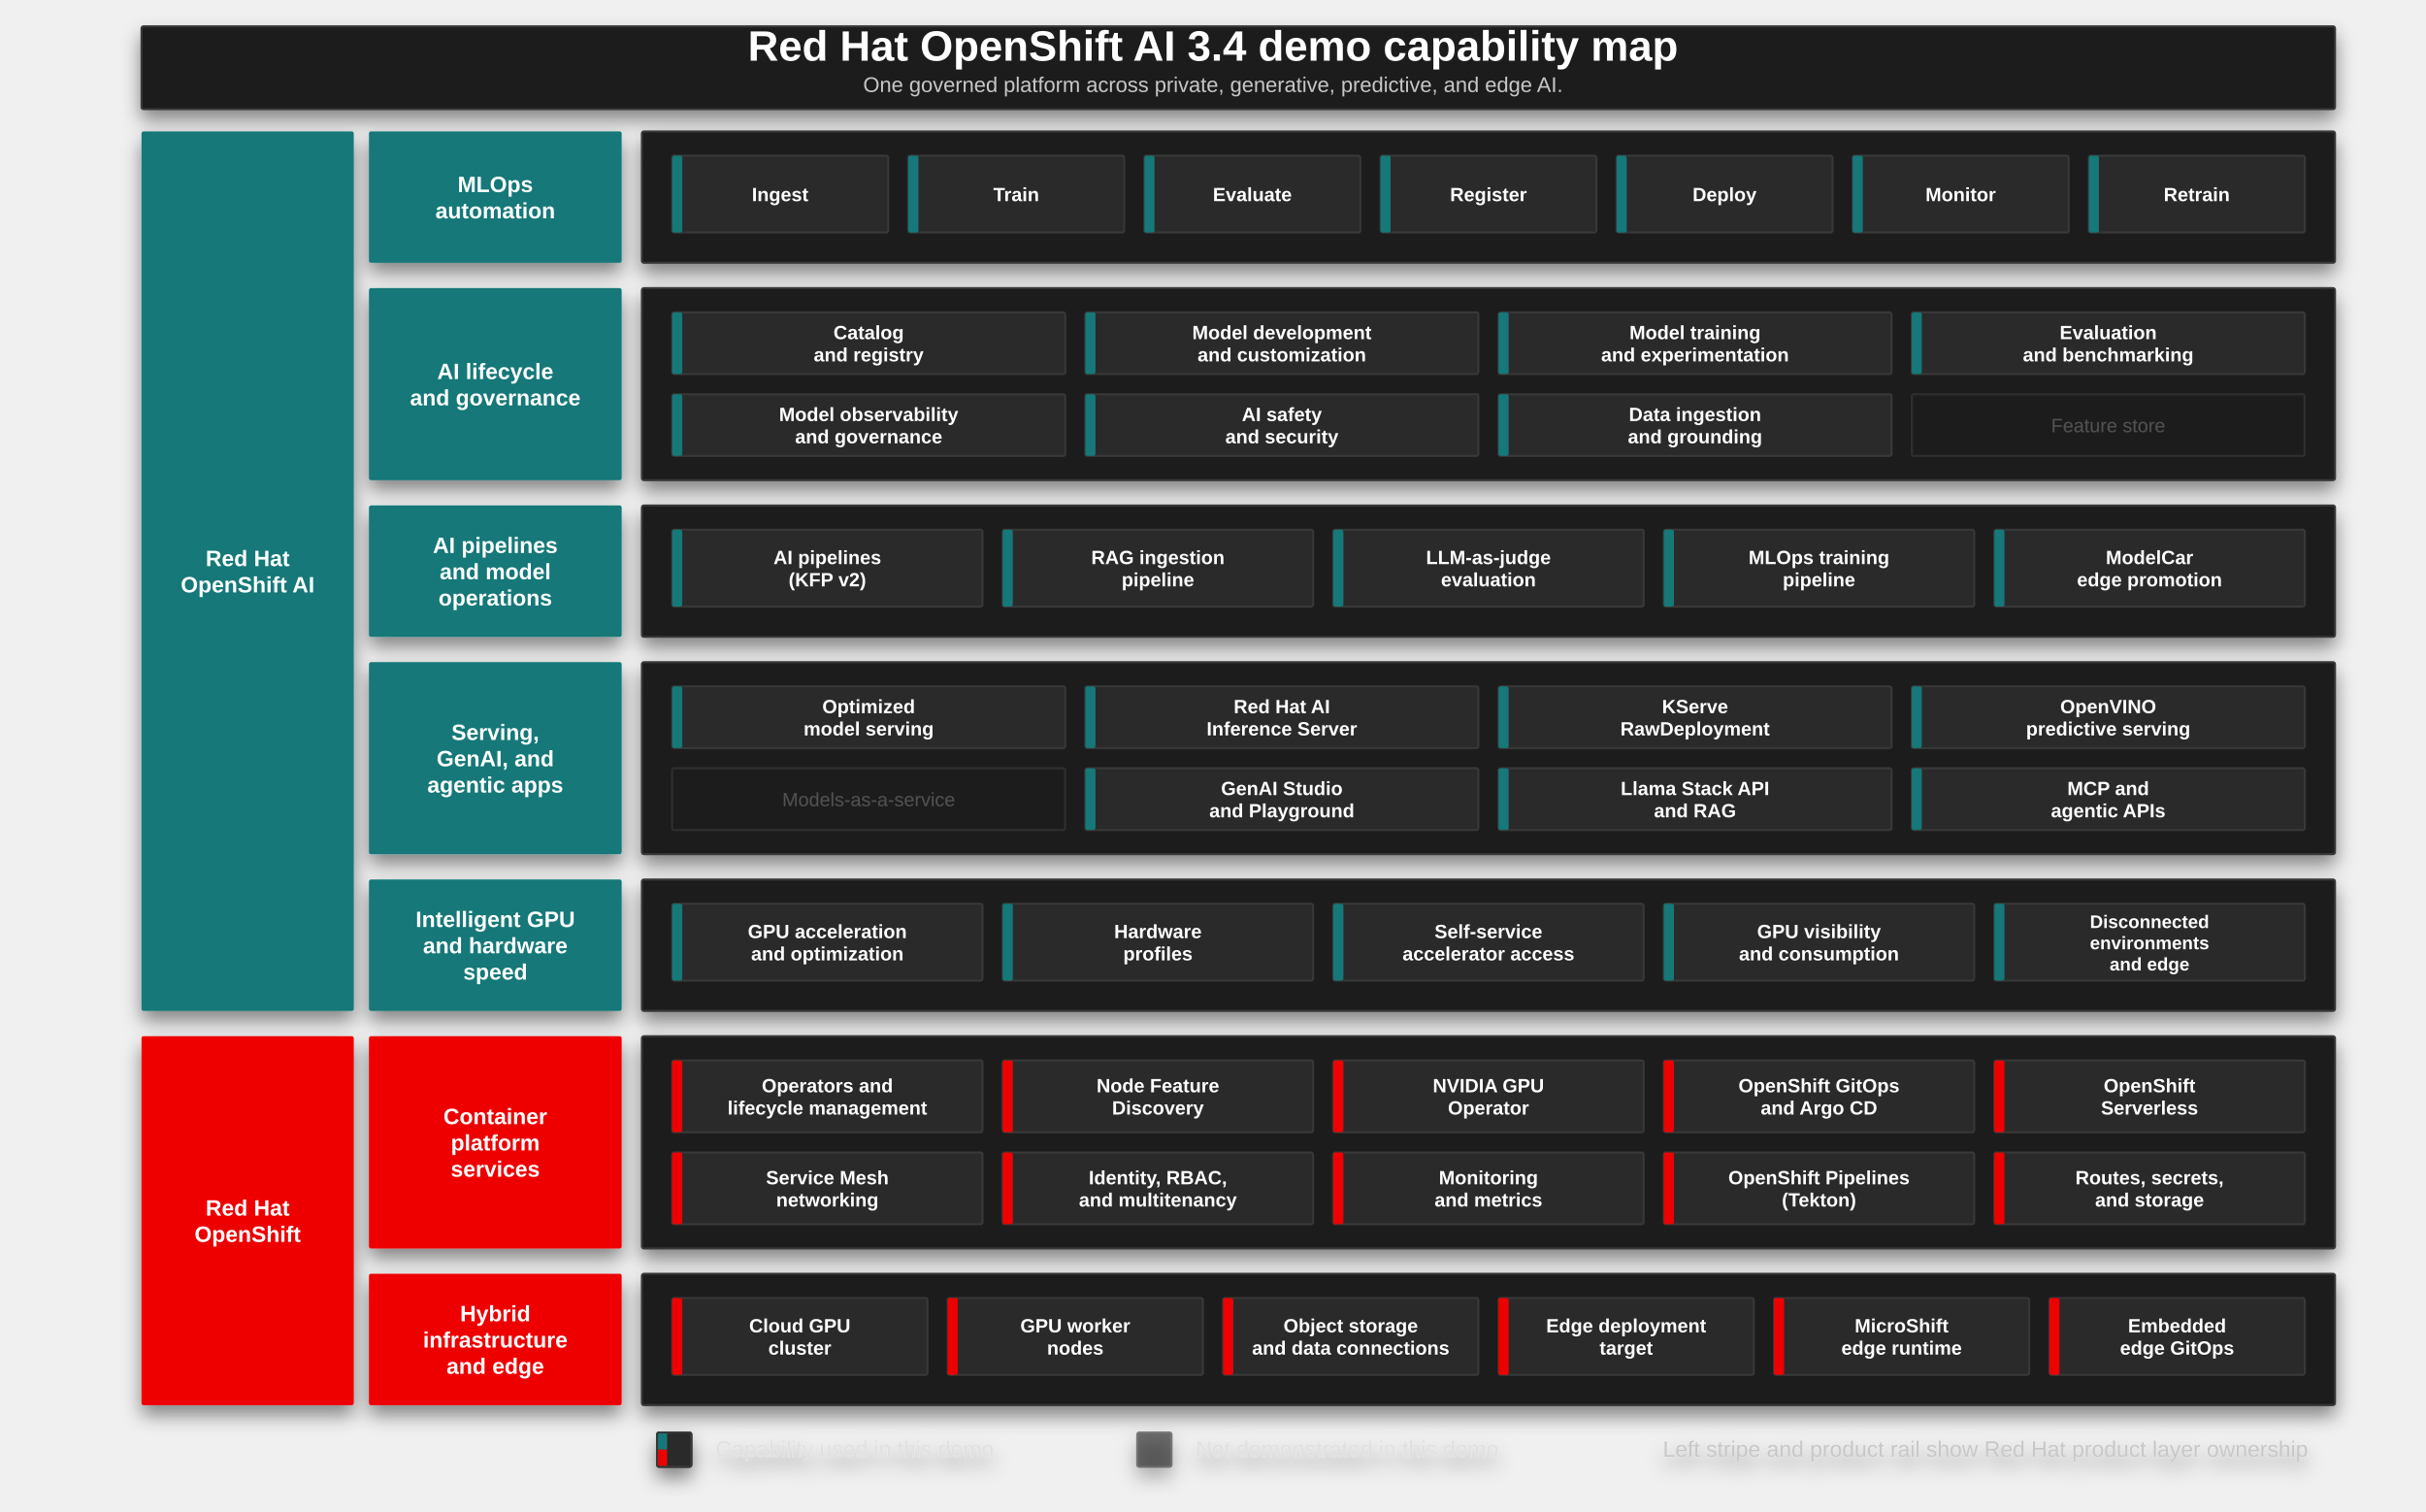
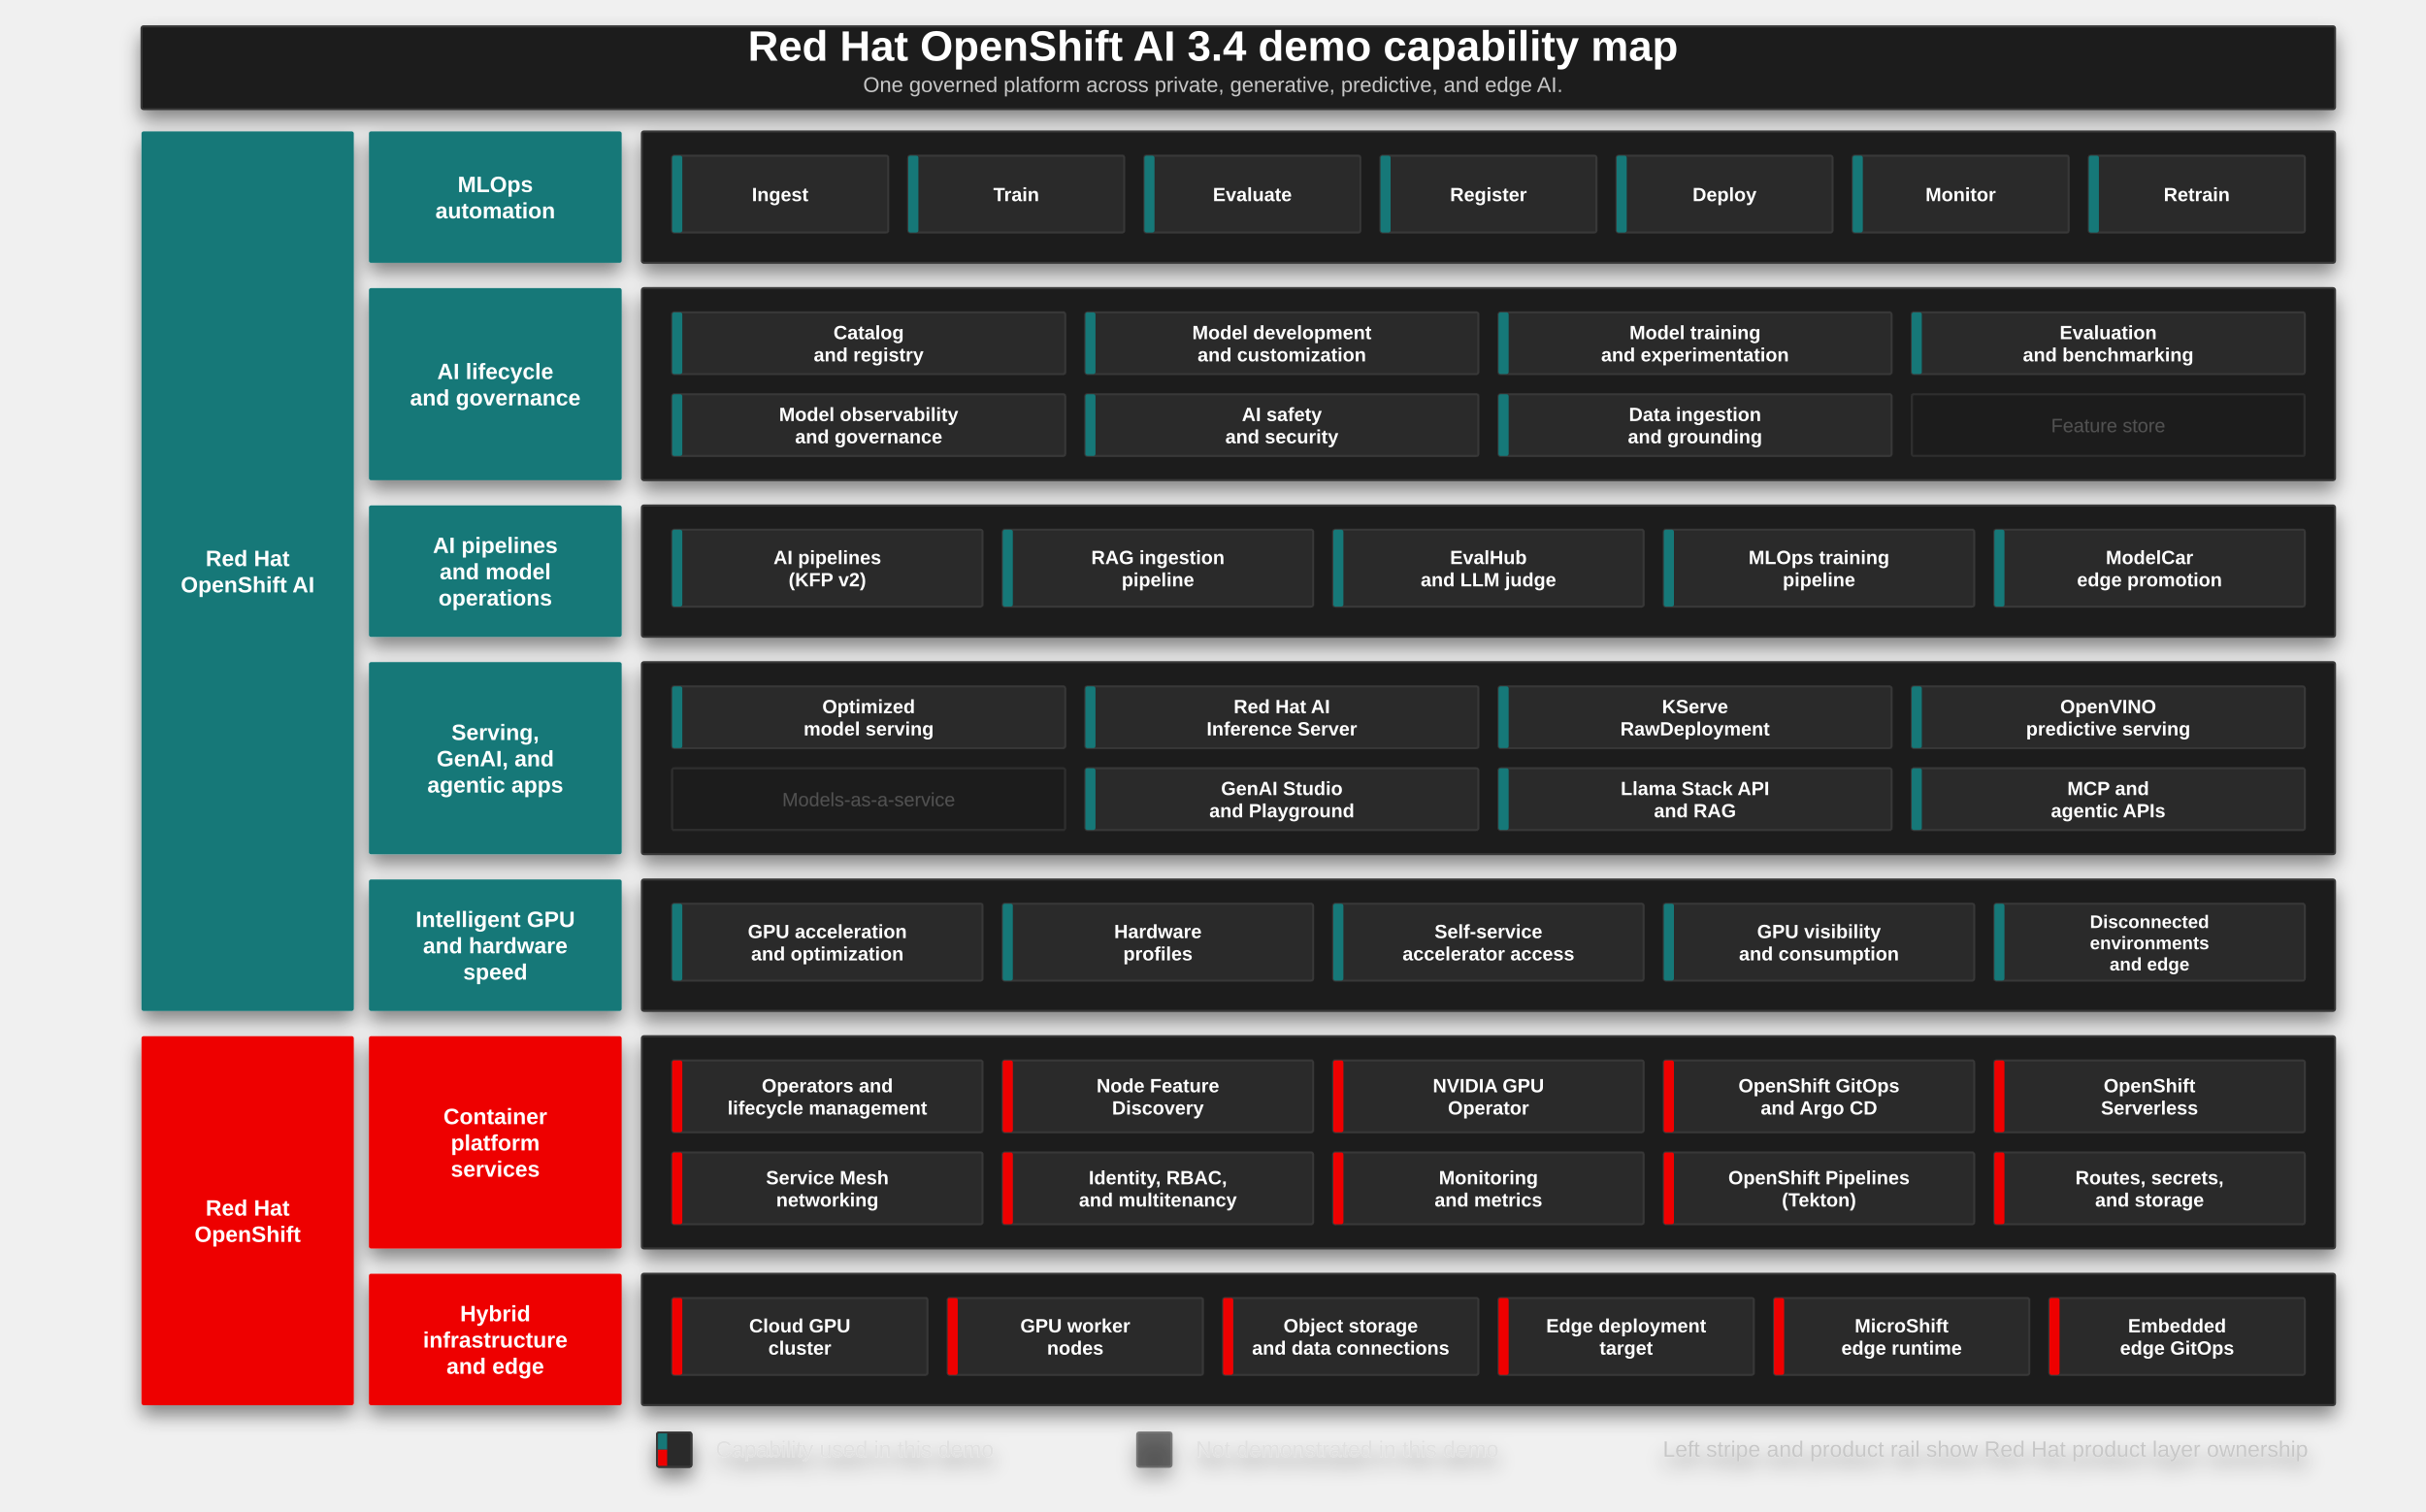
<svg xmlns="http://www.w3.org/2000/svg" width="2400" height="1495" viewBox="0 0 2400 1495" role="img" aria-labelledby="title desc">
  <style>.display{font-family:'Red Hat Display','Arial',sans-serif}.body{font-family:'Red Hat Text','Arial',sans-serif}</style>
  <defs>
    <filter id="lift" x="-20%" y="-20%" width="140%" height="140%">
      <feDropShadow dx="0" dy="6" stdDeviation="5" flood-color="#000" flood-opacity="0.55" />
    </filter>
    <filter id="panelShadow" x="-8%" y="-8%" width="116%" height="116%">
      <feDropShadow dx="0" dy="10" stdDeviation="9" flood-color="#000" flood-opacity="0.45" />
    </filter>
  </defs>
  <g filter="url(#panelShadow)">
    <rect x="140" y="26" width="2170" height="82" rx="2" fill="#1f1f1f" stroke="#383838" stroke-width="2" />
    <text x="1200.0" y="60" class="display" font-size="42" fill="#ffffff" font-weight="700" text-anchor="middle">Red Hat OpenShift AI 3.4 demo capability map</text>
    <text x="1200.0" y="91" class="body" font-size="21" fill="#c7c7c7" text-anchor="middle">One governed platform across private, generative, predictive, and edge AI.</text>
    <rect x="140" y="130" width="210" height="870" rx="2" fill="#147878" stroke="#147878" stroke-width="0" />
    <text x="245.0" y="560.0" class="body" font-size="22" fill="#ffffff" font-weight="700" text-anchor="middle">Red Hat</text>
    <text x="245.0" y="586.0" class="body" font-size="22" fill="#ffffff" font-weight="700" text-anchor="middle">OpenShift AI</text>
    <rect x="140" y="1025" width="210" height="365" rx="2" fill="#ee0000" stroke="#ee0000" stroke-width="0" />
    <text x="245.0" y="1202.5" class="body" font-size="22" fill="#ffffff" font-weight="700" text-anchor="middle">Red Hat</text>
    <text x="245.0" y="1228.5" class="body" font-size="22" fill="#ffffff" font-weight="700" text-anchor="middle">OpenShift</text>
    <rect x="365" y="130" width="250" height="130" rx="2" fill="#147878" stroke="#147878" stroke-width="0" />
    <text x="490.0" y="190.0" class="body" font-size="22" fill="#ffffff" font-weight="700" text-anchor="middle">MLOps</text>
    <text x="490.0" y="216.0" class="body" font-size="22" fill="#ffffff" font-weight="700" text-anchor="middle">automation</text>
    <rect x="635" y="130" width="1675" height="130" rx="2" fill="#1f1f1f" stroke="#383838" stroke-width="2" />
    <g>
      <rect x="665.0" y="154" width="213.571" height="76" rx="2" fill="#292929" stroke="#383838" stroke-width="2.0" />
      <rect x="665.0" y="154" width="10" height="76" rx="2" fill="#147878" stroke="#147878" stroke-width="0" />
      <text x="771.786" y="199.0" class="body" font-size="19" fill="#ffffff" font-weight="550" text-anchor="middle">Ingest</text>
    </g>
    <g>
      <rect x="898.571" y="154" width="213.571" height="76" rx="2" fill="#292929" stroke="#383838" stroke-width="2.0" />
      <rect x="898.571" y="154" width="10" height="76" rx="2" fill="#147878" stroke="#147878" stroke-width="0" />
      <text x="1005.357" y="199.0" class="body" font-size="19" fill="#ffffff" font-weight="550" text-anchor="middle">Train</text>
    </g>
    <g>
      <rect x="1132.143" y="154" width="213.571" height="76" rx="2" fill="#292929" stroke="#383838" stroke-width="2.0" />
      <rect x="1132.143" y="154" width="10" height="76" rx="2" fill="#147878" stroke="#147878" stroke-width="0" />
      <text x="1238.929" y="199.0" class="body" font-size="19" fill="#ffffff" font-weight="550" text-anchor="middle">Evaluate</text>
    </g>
    <g>
      <rect x="1365.714" y="154" width="213.571" height="76" rx="2" fill="#292929" stroke="#383838" stroke-width="2.0" />
      <rect x="1365.714" y="154" width="10" height="76" rx="2" fill="#147878" stroke="#147878" stroke-width="0" />
      <text x="1472.5" y="199.0" class="body" font-size="19" fill="#ffffff" font-weight="550" text-anchor="middle">Register</text>
    </g>
    <g>
      <rect x="1599.286" y="154" width="213.571" height="76" rx="2" fill="#292929" stroke="#383838" stroke-width="2.0" />
      <rect x="1599.286" y="154" width="10" height="76" rx="2" fill="#147878" stroke="#147878" stroke-width="0" />
      <text x="1706.071" y="199.0" class="body" font-size="19" fill="#ffffff" font-weight="550" text-anchor="middle">Deploy</text>
    </g>
    <g>
      <rect x="1832.857" y="154" width="213.571" height="76" rx="2" fill="#292929" stroke="#383838" stroke-width="2.0" />
      <rect x="1832.857" y="154" width="10" height="76" rx="2" fill="#147878" stroke="#147878" stroke-width="0" />
      <text x="1939.643" y="199.0" class="body" font-size="19" fill="#ffffff" font-weight="550" text-anchor="middle">Monitor</text>
    </g>
    <g>
      <rect x="2066.429" y="154" width="213.571" height="76" rx="2" fill="#292929" stroke="#383838" stroke-width="2.0" />
      <rect x="2066.429" y="154" width="10" height="76" rx="2" fill="#147878" stroke="#147878" stroke-width="0" />
      <text x="2173.214" y="199.0" class="body" font-size="19" fill="#ffffff" font-weight="550" text-anchor="middle">Retrain</text>
    </g>
    <rect x="365" y="285" width="250" height="190" rx="2" fill="#147878" stroke="#147878" stroke-width="0" />
    <text x="490.0" y="375.0" class="body" font-size="22" fill="#ffffff" font-weight="700" text-anchor="middle">AI lifecycle</text>
    <text x="490.0" y="401.0" class="body" font-size="22" fill="#ffffff" font-weight="700" text-anchor="middle">and governance</text>
    <rect x="635" y="285" width="1675" height="190" rx="2" fill="#1f1f1f" stroke="#383838" stroke-width="2" />
    <g>
      <rect x="665.0" y="309.0" width="388.75" height="61.0" rx="2" fill="#292929" stroke="#383838" stroke-width="2.0" />
      <rect x="665.0" y="309.0" width="10" height="61.0" rx="2" fill="#147878" stroke="#147878" stroke-width="0" />
      <text x="859.375" y="335.5" class="body" font-size="19" fill="#ffffff" font-weight="550" text-anchor="middle">Catalog</text>
      <text x="859.375" y="357.5" class="body" font-size="19" fill="#ffffff" font-weight="550" text-anchor="middle">and registry</text>
    </g>
    <g>
      <rect x="1073.75" y="309.0" width="388.75" height="61.0" rx="2" fill="#292929" stroke="#383838" stroke-width="2.0" />
      <rect x="1073.75" y="309.0" width="10" height="61.0" rx="2" fill="#147878" stroke="#147878" stroke-width="0" />
      <text x="1268.125" y="335.5" class="body" font-size="19" fill="#ffffff" font-weight="550" text-anchor="middle">Model development</text>
      <text x="1268.125" y="357.5" class="body" font-size="19" fill="#ffffff" font-weight="550" text-anchor="middle">and customization</text>
    </g>
    <g>
      <rect x="1482.5" y="309.0" width="388.75" height="61.0" rx="2" fill="#292929" stroke="#383838" stroke-width="2.0" />
      <rect x="1482.5" y="309.0" width="10" height="61.0" rx="2" fill="#147878" stroke="#147878" stroke-width="0" />
      <text x="1676.875" y="335.5" class="body" font-size="19" fill="#ffffff" font-weight="550" text-anchor="middle">Model training</text>
      <text x="1676.875" y="357.5" class="body" font-size="19" fill="#ffffff" font-weight="550" text-anchor="middle">and experimentation</text>
    </g>
    <g>
      <rect x="1891.25" y="309.0" width="388.75" height="61.0" rx="2" fill="#292929" stroke="#383838" stroke-width="2.0" />
      <rect x="1891.25" y="309.0" width="10" height="61.0" rx="2" fill="#147878" stroke="#147878" stroke-width="0" />
      <text x="2085.625" y="335.5" class="body" font-size="19" fill="#ffffff" font-weight="550" text-anchor="middle">Evaluation</text>
      <text x="2085.625" y="357.5" class="body" font-size="19" fill="#ffffff" font-weight="550" text-anchor="middle">and benchmarking</text>
    </g>
    <g>
      <rect x="665.0" y="390.0" width="388.75" height="61.0" rx="2" fill="#292929" stroke="#383838" stroke-width="2.0" />
      <rect x="665.0" y="390.0" width="10" height="61.0" rx="2" fill="#147878" stroke="#147878" stroke-width="0" />
      <text x="859.375" y="416.5" class="body" font-size="19" fill="#ffffff" font-weight="550" text-anchor="middle">Model observability</text>
      <text x="859.375" y="438.5" class="body" font-size="19" fill="#ffffff" font-weight="550" text-anchor="middle">and governance</text>
    </g>
    <g>
      <rect x="1073.75" y="390.0" width="388.75" height="61.0" rx="2" fill="#292929" stroke="#383838" stroke-width="2.0" />
      <rect x="1073.75" y="390.0" width="10" height="61.0" rx="2" fill="#147878" stroke="#147878" stroke-width="0" />
      <text x="1268.125" y="416.5" class="body" font-size="19" fill="#ffffff" font-weight="550" text-anchor="middle">AI safety</text>
      <text x="1268.125" y="438.5" class="body" font-size="19" fill="#ffffff" font-weight="550" text-anchor="middle">and security</text>
    </g>
    <g>
      <rect x="1482.5" y="390.0" width="388.75" height="61.0" rx="2" fill="#292929" stroke="#383838" stroke-width="2.0" />
      <rect x="1482.5" y="390.0" width="10" height="61.0" rx="2" fill="#147878" stroke="#147878" stroke-width="0" />
      <text x="1676.875" y="416.5" class="body" font-size="19" fill="#ffffff" font-weight="550" text-anchor="middle">Data ingestion</text>
      <text x="1676.875" y="438.5" class="body" font-size="19" fill="#ffffff" font-weight="550" text-anchor="middle">and grounding</text>
    </g>
    <g opacity="0.62">
      <rect x="1891.25" y="390.0" width="388.75" height="61.0" rx="2" fill="#1f1f1f" stroke="#383838" stroke-width="2.0" />
      <text x="2085.625" y="427.5" class="body" font-size="19" fill="#707070" font-weight="450" text-anchor="middle">Feature store</text>
    </g>
    <rect x="365" y="500" width="250" height="130" rx="2" fill="#147878" stroke="#147878" stroke-width="0" />
    <text x="490.0" y="547.0" class="body" font-size="22" fill="#ffffff" font-weight="700" text-anchor="middle">AI pipelines</text>
    <text x="490.0" y="573.0" class="body" font-size="22" fill="#ffffff" font-weight="700" text-anchor="middle">and model</text>
    <text x="490.0" y="599.0" class="body" font-size="22" fill="#ffffff" font-weight="700" text-anchor="middle">operations</text>
    <rect x="635" y="500" width="1675" height="130" rx="2" fill="#1f1f1f" stroke="#383838" stroke-width="2" />
    <g>
      <rect x="665.0" y="524" width="307.0" height="76" rx="2" fill="#292929" stroke="#383838" stroke-width="2.0" />
      <rect x="665.0" y="524" width="10" height="76" rx="2" fill="#147878" stroke="#147878" stroke-width="0" />
      <text x="818.5" y="558.0" class="body" font-size="19" fill="#ffffff" font-weight="550" text-anchor="middle">AI pipelines</text>
      <text x="818.5" y="580.0" class="body" font-size="19" fill="#ffffff" font-weight="550" text-anchor="middle">(KFP v2)</text>
    </g>
    <g>
      <rect x="992.0" y="524" width="307.0" height="76" rx="2" fill="#292929" stroke="#383838" stroke-width="2.0" />
      <rect x="992.0" y="524" width="10" height="76" rx="2" fill="#147878" stroke="#147878" stroke-width="0" />
      <text x="1145.5" y="558.0" class="body" font-size="19" fill="#ffffff" font-weight="550" text-anchor="middle">RAG ingestion</text>
      <text x="1145.5" y="580.0" class="body" font-size="19" fill="#ffffff" font-weight="550" text-anchor="middle">pipeline</text>
    </g>
    <g>
      <rect x="1319.0" y="524" width="307.0" height="76" rx="2" fill="#292929" stroke="#383838" stroke-width="2.0" />
      <rect x="1319.0" y="524" width="10" height="76" rx="2" fill="#147878" stroke="#147878" stroke-width="0" />
-       <text x="1472.5" y="558.0" class="body" font-size="19" fill="#ffffff" font-weight="550" text-anchor="middle">LLM-as-judge</text>
-       <text x="1472.5" y="580.0" class="body" font-size="19" fill="#ffffff" font-weight="550" text-anchor="middle">evaluation</text>
+       <text x="1472.5" y="558.0" class="body" font-size="19" fill="#ffffff" font-weight="550" text-anchor="middle">EvalHub</text>
+       <text x="1472.5" y="580.0" class="body" font-size="19" fill="#ffffff" font-weight="550" text-anchor="middle">and LLM judge</text>
    </g>
    <g>
      <rect x="1646.0" y="524" width="307.0" height="76" rx="2" fill="#292929" stroke="#383838" stroke-width="2.0" />
      <rect x="1646.0" y="524" width="10" height="76" rx="2" fill="#147878" stroke="#147878" stroke-width="0" />
      <text x="1799.5" y="558.0" class="body" font-size="19" fill="#ffffff" font-weight="550" text-anchor="middle">MLOps training</text>
      <text x="1799.5" y="580.0" class="body" font-size="19" fill="#ffffff" font-weight="550" text-anchor="middle">pipeline</text>
    </g>
    <g>
      <rect x="1973.0" y="524" width="307.0" height="76" rx="2" fill="#292929" stroke="#383838" stroke-width="2.0" />
      <rect x="1973.0" y="524" width="10" height="76" rx="2" fill="#147878" stroke="#147878" stroke-width="0" />
      <text x="2126.5" y="558.0" class="body" font-size="19" fill="#ffffff" font-weight="550" text-anchor="middle">ModelCar</text>
      <text x="2126.5" y="580.0" class="body" font-size="19" fill="#ffffff" font-weight="550" text-anchor="middle">edge promotion</text>
    </g>
    <rect x="365" y="655" width="250" height="190" rx="2" fill="#147878" stroke="#147878" stroke-width="0" />
    <text x="490.0" y="732.0" class="body" font-size="22" fill="#ffffff" font-weight="700" text-anchor="middle">Serving,</text>
    <text x="490.0" y="758.0" class="body" font-size="22" fill="#ffffff" font-weight="700" text-anchor="middle">GenAI, and</text>
    <text x="490.0" y="784.0" class="body" font-size="22" fill="#ffffff" font-weight="700" text-anchor="middle">agentic apps</text>
    <rect x="635" y="655" width="1675" height="190" rx="2" fill="#1f1f1f" stroke="#383838" stroke-width="2" />
    <g>
      <rect x="665.0" y="679.0" width="388.75" height="61.0" rx="2" fill="#292929" stroke="#383838" stroke-width="2.0" />
      <rect x="665.0" y="679.0" width="10" height="61.0" rx="2" fill="#147878" stroke="#147878" stroke-width="0" />
      <text x="859.375" y="705.5" class="body" font-size="19" fill="#ffffff" font-weight="550" text-anchor="middle">Optimized</text>
      <text x="859.375" y="727.5" class="body" font-size="19" fill="#ffffff" font-weight="550" text-anchor="middle">model serving</text>
    </g>
    <g>
      <rect x="1073.75" y="679.0" width="388.75" height="61.0" rx="2" fill="#292929" stroke="#383838" stroke-width="2.0" />
      <rect x="1073.75" y="679.0" width="10" height="61.0" rx="2" fill="#147878" stroke="#147878" stroke-width="0" />
      <text x="1268.125" y="705.5" class="body" font-size="19" fill="#ffffff" font-weight="550" text-anchor="middle">Red Hat AI</text>
      <text x="1268.125" y="727.5" class="body" font-size="19" fill="#ffffff" font-weight="550" text-anchor="middle">Inference Server</text>
    </g>
    <g>
      <rect x="1482.5" y="679.0" width="388.75" height="61.0" rx="2" fill="#292929" stroke="#383838" stroke-width="2.0" />
      <rect x="1482.5" y="679.0" width="10" height="61.0" rx="2" fill="#147878" stroke="#147878" stroke-width="0" />
      <text x="1676.875" y="705.5" class="body" font-size="19" fill="#ffffff" font-weight="550" text-anchor="middle">KServe</text>
      <text x="1676.875" y="727.5" class="body" font-size="19" fill="#ffffff" font-weight="550" text-anchor="middle">RawDeployment</text>
    </g>
    <g>
      <rect x="1891.25" y="679.0" width="388.75" height="61.0" rx="2" fill="#292929" stroke="#383838" stroke-width="2.0" />
      <rect x="1891.25" y="679.0" width="10" height="61.0" rx="2" fill="#147878" stroke="#147878" stroke-width="0" />
      <text x="2085.625" y="705.5" class="body" font-size="19" fill="#ffffff" font-weight="550" text-anchor="middle">OpenVINO</text>
      <text x="2085.625" y="727.5" class="body" font-size="19" fill="#ffffff" font-weight="550" text-anchor="middle">predictive serving</text>
    </g>
    <g opacity="0.62">
      <rect x="665.0" y="760.0" width="388.75" height="61.0" rx="2" fill="#1f1f1f" stroke="#383838" stroke-width="2.0" />
      <text x="859.375" y="797.5" class="body" font-size="19" fill="#707070" font-weight="450" text-anchor="middle">Models-as-a-service</text>
    </g>
    <g>
      <rect x="1073.75" y="760.0" width="388.75" height="61.0" rx="2" fill="#292929" stroke="#383838" stroke-width="2.0" />
      <rect x="1073.75" y="760.0" width="10" height="61.0" rx="2" fill="#147878" stroke="#147878" stroke-width="0" />
      <text x="1268.125" y="786.5" class="body" font-size="19" fill="#ffffff" font-weight="550" text-anchor="middle">GenAI Studio</text>
      <text x="1268.125" y="808.5" class="body" font-size="19" fill="#ffffff" font-weight="550" text-anchor="middle">and Playground</text>
    </g>
    <g>
      <rect x="1482.5" y="760.0" width="388.75" height="61.0" rx="2" fill="#292929" stroke="#383838" stroke-width="2.0" />
      <rect x="1482.5" y="760.0" width="10" height="61.0" rx="2" fill="#147878" stroke="#147878" stroke-width="0" />
      <text x="1676.875" y="786.5" class="body" font-size="19" fill="#ffffff" font-weight="550" text-anchor="middle">Llama Stack API</text>
      <text x="1676.875" y="808.5" class="body" font-size="19" fill="#ffffff" font-weight="550" text-anchor="middle">and RAG</text>
    </g>
    <g>
      <rect x="1891.25" y="760.0" width="388.75" height="61.0" rx="2" fill="#292929" stroke="#383838" stroke-width="2.0" />
      <rect x="1891.25" y="760.0" width="10" height="61.0" rx="2" fill="#147878" stroke="#147878" stroke-width="0" />
      <text x="2085.625" y="786.5" class="body" font-size="19" fill="#ffffff" font-weight="550" text-anchor="middle">MCP and</text>
      <text x="2085.625" y="808.5" class="body" font-size="19" fill="#ffffff" font-weight="550" text-anchor="middle">agentic APIs</text>
    </g>
    <rect x="365" y="870" width="250" height="130" rx="2" fill="#147878" stroke="#147878" stroke-width="0" />
    <text x="490.0" y="917.0" class="body" font-size="22" fill="#ffffff" font-weight="700" text-anchor="middle">Intelligent GPU</text>
    <text x="490.0" y="943.0" class="body" font-size="22" fill="#ffffff" font-weight="700" text-anchor="middle">and hardware</text>
    <text x="490.0" y="969.0" class="body" font-size="22" fill="#ffffff" font-weight="700" text-anchor="middle">speed</text>
    <rect x="635" y="870" width="1675" height="130" rx="2" fill="#1f1f1f" stroke="#383838" stroke-width="2" />
    <g>
      <rect x="665.0" y="894" width="307.0" height="76" rx="2" fill="#292929" stroke="#383838" stroke-width="2.0" />
      <rect x="665.0" y="894" width="10" height="76" rx="2" fill="#147878" stroke="#147878" stroke-width="0" />
      <text x="818.5" y="928.0" class="body" font-size="19" fill="#ffffff" font-weight="550" text-anchor="middle">GPU acceleration</text>
      <text x="818.5" y="950.0" class="body" font-size="19" fill="#ffffff" font-weight="550" text-anchor="middle">and optimization</text>
    </g>
    <g>
      <rect x="992.0" y="894" width="307.0" height="76" rx="2" fill="#292929" stroke="#383838" stroke-width="2.0" />
      <rect x="992.0" y="894" width="10" height="76" rx="2" fill="#147878" stroke="#147878" stroke-width="0" />
      <text x="1145.5" y="928.0" class="body" font-size="19" fill="#ffffff" font-weight="550" text-anchor="middle">Hardware</text>
      <text x="1145.5" y="950.0" class="body" font-size="19" fill="#ffffff" font-weight="550" text-anchor="middle">profiles</text>
    </g>
    <g>
      <rect x="1319.0" y="894" width="307.0" height="76" rx="2" fill="#292929" stroke="#383838" stroke-width="2.0" />
      <rect x="1319.0" y="894" width="10" height="76" rx="2" fill="#147878" stroke="#147878" stroke-width="0" />
      <text x="1472.5" y="928.0" class="body" font-size="19" fill="#ffffff" font-weight="550" text-anchor="middle">Self-service</text>
      <text x="1472.5" y="950.0" class="body" font-size="19" fill="#ffffff" font-weight="550" text-anchor="middle">accelerator access</text>
    </g>
    <g>
      <rect x="1646.0" y="894" width="307.0" height="76" rx="2" fill="#292929" stroke="#383838" stroke-width="2.0" />
      <rect x="1646.0" y="894" width="10" height="76" rx="2" fill="#147878" stroke="#147878" stroke-width="0" />
      <text x="1799.5" y="928.0" class="body" font-size="19" fill="#ffffff" font-weight="550" text-anchor="middle">GPU visibility</text>
      <text x="1799.5" y="950.0" class="body" font-size="19" fill="#ffffff" font-weight="550" text-anchor="middle">and consumption</text>
    </g>
    <g>
      <rect x="1973.0" y="894" width="307.0" height="76" rx="2" fill="#292929" stroke="#383838" stroke-width="2.0" />
      <rect x="1973.0" y="894" width="10" height="76" rx="2" fill="#147878" stroke="#147878" stroke-width="0" />
      <text x="2126.5" y="918.0" class="body" font-size="18" fill="#ffffff" font-weight="550" text-anchor="middle">Disconnected</text>
      <text x="2126.5" y="939.0" class="body" font-size="18" fill="#ffffff" font-weight="550" text-anchor="middle">environments</text>
      <text x="2126.5" y="960.0" class="body" font-size="18" fill="#ffffff" font-weight="550" text-anchor="middle">and edge</text>
    </g>
    <rect x="365" y="1025" width="250" height="210" rx="2" fill="#ee0000" stroke="#ee0000" stroke-width="0" />
    <text x="490.0" y="1112.0" class="body" font-size="22" fill="#ffffff" font-weight="700" text-anchor="middle">Container</text>
    <text x="490.0" y="1138.0" class="body" font-size="22" fill="#ffffff" font-weight="700" text-anchor="middle">platform</text>
    <text x="490.0" y="1164.0" class="body" font-size="22" fill="#ffffff" font-weight="700" text-anchor="middle">services</text>
    <rect x="635" y="1025" width="1675" height="210" rx="2" fill="#1f1f1f" stroke="#383838" stroke-width="2" />
    <g>
      <rect x="665.0" y="1049.0" width="307.0" height="71.0" rx="2" fill="#292929" stroke="#383838" stroke-width="2.0" />
      <rect x="665.0" y="1049.0" width="10" height="71.0" rx="2" fill="#ee0000" stroke="#ee0000" stroke-width="0" />
      <text x="818.5" y="1080.5" class="body" font-size="19" fill="#ffffff" font-weight="550" text-anchor="middle">Operators and</text>
      <text x="818.5" y="1102.5" class="body" font-size="19" fill="#ffffff" font-weight="550" text-anchor="middle">lifecycle management</text>
    </g>
    <g>
      <rect x="992.0" y="1049.0" width="307.0" height="71.0" rx="2" fill="#292929" stroke="#383838" stroke-width="2.0" />
      <rect x="992.0" y="1049.0" width="10" height="71.0" rx="2" fill="#ee0000" stroke="#ee0000" stroke-width="0" />
      <text x="1145.5" y="1080.5" class="body" font-size="19" fill="#ffffff" font-weight="550" text-anchor="middle">Node Feature</text>
      <text x="1145.5" y="1102.5" class="body" font-size="19" fill="#ffffff" font-weight="550" text-anchor="middle">Discovery</text>
    </g>
    <g>
      <rect x="1319.0" y="1049.0" width="307.0" height="71.0" rx="2" fill="#292929" stroke="#383838" stroke-width="2.0" />
      <rect x="1319.0" y="1049.0" width="10" height="71.0" rx="2" fill="#ee0000" stroke="#ee0000" stroke-width="0" />
      <text x="1472.5" y="1080.5" class="body" font-size="19" fill="#ffffff" font-weight="550" text-anchor="middle">NVIDIA GPU</text>
      <text x="1472.5" y="1102.5" class="body" font-size="19" fill="#ffffff" font-weight="550" text-anchor="middle">Operator</text>
    </g>
    <g>
      <rect x="1646.0" y="1049.0" width="307.0" height="71.0" rx="2" fill="#292929" stroke="#383838" stroke-width="2.0" />
      <rect x="1646.0" y="1049.0" width="10" height="71.0" rx="2" fill="#ee0000" stroke="#ee0000" stroke-width="0" />
      <text x="1799.5" y="1080.5" class="body" font-size="19" fill="#ffffff" font-weight="550" text-anchor="middle">OpenShift GitOps</text>
      <text x="1799.5" y="1102.5" class="body" font-size="19" fill="#ffffff" font-weight="550" text-anchor="middle">and Argo CD</text>
    </g>
    <g>
      <rect x="1973.0" y="1049.0" width="307.0" height="71.0" rx="2" fill="#292929" stroke="#383838" stroke-width="2.0" />
      <rect x="1973.0" y="1049.0" width="10" height="71.0" rx="2" fill="#ee0000" stroke="#ee0000" stroke-width="0" />
      <text x="2126.5" y="1080.5" class="body" font-size="19" fill="#ffffff" font-weight="550" text-anchor="middle">OpenShift</text>
      <text x="2126.5" y="1102.5" class="body" font-size="19" fill="#ffffff" font-weight="550" text-anchor="middle">Serverless</text>
    </g>
    <g>
      <rect x="665.0" y="1140.0" width="307.0" height="71.0" rx="2" fill="#292929" stroke="#383838" stroke-width="2.0" />
      <rect x="665.0" y="1140.0" width="10" height="71.0" rx="2" fill="#ee0000" stroke="#ee0000" stroke-width="0" />
      <text x="818.5" y="1171.5" class="body" font-size="19" fill="#ffffff" font-weight="550" text-anchor="middle">Service Mesh</text>
      <text x="818.5" y="1193.5" class="body" font-size="19" fill="#ffffff" font-weight="550" text-anchor="middle">networking</text>
    </g>
    <g>
      <rect x="992.0" y="1140.0" width="307.0" height="71.0" rx="2" fill="#292929" stroke="#383838" stroke-width="2.0" />
      <rect x="992.0" y="1140.0" width="10" height="71.0" rx="2" fill="#ee0000" stroke="#ee0000" stroke-width="0" />
      <text x="1145.5" y="1171.5" class="body" font-size="19" fill="#ffffff" font-weight="550" text-anchor="middle">Identity, RBAC,</text>
      <text x="1145.5" y="1193.5" class="body" font-size="19" fill="#ffffff" font-weight="550" text-anchor="middle">and multitenancy</text>
    </g>
    <g>
      <rect x="1319.0" y="1140.0" width="307.0" height="71.0" rx="2" fill="#292929" stroke="#383838" stroke-width="2.0" />
      <rect x="1319.0" y="1140.0" width="10" height="71.0" rx="2" fill="#ee0000" stroke="#ee0000" stroke-width="0" />
      <text x="1472.5" y="1171.5" class="body" font-size="19" fill="#ffffff" font-weight="550" text-anchor="middle">Monitoring</text>
      <text x="1472.5" y="1193.5" class="body" font-size="19" fill="#ffffff" font-weight="550" text-anchor="middle">and metrics</text>
    </g>
    <g>
      <rect x="1646.0" y="1140.0" width="307.0" height="71.0" rx="2" fill="#292929" stroke="#383838" stroke-width="2.0" />
      <rect x="1646.0" y="1140.0" width="10" height="71.0" rx="2" fill="#ee0000" stroke="#ee0000" stroke-width="0" />
      <text x="1799.5" y="1171.5" class="body" font-size="19" fill="#ffffff" font-weight="550" text-anchor="middle">OpenShift Pipelines</text>
      <text x="1799.5" y="1193.5" class="body" font-size="19" fill="#ffffff" font-weight="550" text-anchor="middle">(Tekton)</text>
    </g>
    <g>
      <rect x="1973.0" y="1140.0" width="307.0" height="71.0" rx="2" fill="#292929" stroke="#383838" stroke-width="2.0" />
      <rect x="1973.0" y="1140.0" width="10" height="71.0" rx="2" fill="#ee0000" stroke="#ee0000" stroke-width="0" />
      <text x="2126.5" y="1171.5" class="body" font-size="19" fill="#ffffff" font-weight="550" text-anchor="middle">Routes, secrets,</text>
      <text x="2126.5" y="1193.5" class="body" font-size="19" fill="#ffffff" font-weight="550" text-anchor="middle">and storage</text>
    </g>
    <rect x="365" y="1260" width="250" height="130" rx="2" fill="#ee0000" stroke="#ee0000" stroke-width="0" />
    <text x="490.0" y="1307.0" class="body" font-size="22" fill="#ffffff" font-weight="700" text-anchor="middle">Hybrid</text>
    <text x="490.0" y="1333.0" class="body" font-size="22" fill="#ffffff" font-weight="700" text-anchor="middle">infrastructure</text>
    <text x="490.0" y="1359.0" class="body" font-size="22" fill="#ffffff" font-weight="700" text-anchor="middle">and edge</text>
    <rect x="635" y="1260" width="1675" height="130" rx="2" fill="#1f1f1f" stroke="#383838" stroke-width="2" />
    <g>
      <rect x="665.0" y="1284" width="252.5" height="76" rx="2" fill="#292929" stroke="#383838" stroke-width="2.0" />
      <rect x="665.0" y="1284" width="10" height="76" rx="2" fill="#ee0000" stroke="#ee0000" stroke-width="0" />
      <text x="791.25" y="1318.0" class="body" font-size="19" fill="#ffffff" font-weight="550" text-anchor="middle">Cloud GPU</text>
      <text x="791.25" y="1340.0" class="body" font-size="19" fill="#ffffff" font-weight="550" text-anchor="middle">cluster</text>
    </g>
    <g>
      <rect x="937.5" y="1284" width="252.5" height="76" rx="2" fill="#292929" stroke="#383838" stroke-width="2.0" />
      <rect x="937.5" y="1284" width="10" height="76" rx="2" fill="#ee0000" stroke="#ee0000" stroke-width="0" />
      <text x="1063.75" y="1318.0" class="body" font-size="19" fill="#ffffff" font-weight="550" text-anchor="middle">GPU worker</text>
      <text x="1063.75" y="1340.0" class="body" font-size="19" fill="#ffffff" font-weight="550" text-anchor="middle">nodes</text>
    </g>
    <g>
      <rect x="1210.0" y="1284" width="252.5" height="76" rx="2" fill="#292929" stroke="#383838" stroke-width="2.0" />
      <rect x="1210.0" y="1284" width="10" height="76" rx="2" fill="#ee0000" stroke="#ee0000" stroke-width="0" />
      <text x="1336.25" y="1318.0" class="body" font-size="19" fill="#ffffff" font-weight="550" text-anchor="middle">Object storage</text>
      <text x="1336.25" y="1340.0" class="body" font-size="19" fill="#ffffff" font-weight="550" text-anchor="middle">and data connections</text>
    </g>
    <g>
      <rect x="1482.5" y="1284" width="252.5" height="76" rx="2" fill="#292929" stroke="#383838" stroke-width="2.0" />
      <rect x="1482.5" y="1284" width="10" height="76" rx="2" fill="#ee0000" stroke="#ee0000" stroke-width="0" />
      <text x="1608.75" y="1318.0" class="body" font-size="19" fill="#ffffff" font-weight="550" text-anchor="middle">Edge deployment</text>
      <text x="1608.75" y="1340.0" class="body" font-size="19" fill="#ffffff" font-weight="550" text-anchor="middle">target</text>
    </g>
    <g>
      <rect x="1755.0" y="1284" width="252.5" height="76" rx="2" fill="#292929" stroke="#383838" stroke-width="2.0" />
      <rect x="1755.0" y="1284" width="10" height="76" rx="2" fill="#ee0000" stroke="#ee0000" stroke-width="0" />
      <text x="1881.25" y="1318.0" class="body" font-size="19" fill="#ffffff" font-weight="550" text-anchor="middle">MicroShift</text>
      <text x="1881.25" y="1340.0" class="body" font-size="19" fill="#ffffff" font-weight="550" text-anchor="middle">edge runtime</text>
    </g>
    <g>
      <rect x="2027.5" y="1284" width="252.5" height="76" rx="2" fill="#292929" stroke="#383838" stroke-width="2.0" />
      <rect x="2027.5" y="1284" width="10" height="76" rx="2" fill="#ee0000" stroke="#ee0000" stroke-width="0" />
      <text x="2153.75" y="1318.0" class="body" font-size="19" fill="#ffffff" font-weight="550" text-anchor="middle">Embedded</text>
      <text x="2153.75" y="1340.0" class="body" font-size="19" fill="#ffffff" font-weight="550" text-anchor="middle">edge GitOps</text>
    </g>
    <rect x="650" y="1417" width="34" height="34" rx="2" fill="#292929" stroke="#383838" stroke-width="2" />
    <rect x="650" y="1417" width="10" height="17" rx="0" fill="#147878" stroke="#147878" stroke-width="0" />
    <rect x="650" y="1434" width="10" height="17" rx="0" fill="#ee0000" stroke="#ee0000" stroke-width="0" />
    <rect x="650" y="1417" width="34" height="34" rx="2" fill="none" stroke="#383838" stroke-width="2" />
    <text x="708" y="1441" class="body" font-size="22" fill="#e0e0e0">Capability used in this demo</text>
    <rect x="1125" y="1417" width="34" height="34" rx="2" fill="#1f1f1f" stroke="#383838" stroke-width="2" opacity="0.62" />
    <text x="1183" y="1441" class="body" font-size="22" fill="#e0e0e0">Not demonstrated in this demo</text>
    <text x="1645" y="1441" class="body" font-size="22" fill="#c7c7c7">Left stripe and product rail show Red Hat product layer ownership</text>
  </g>
</svg>
